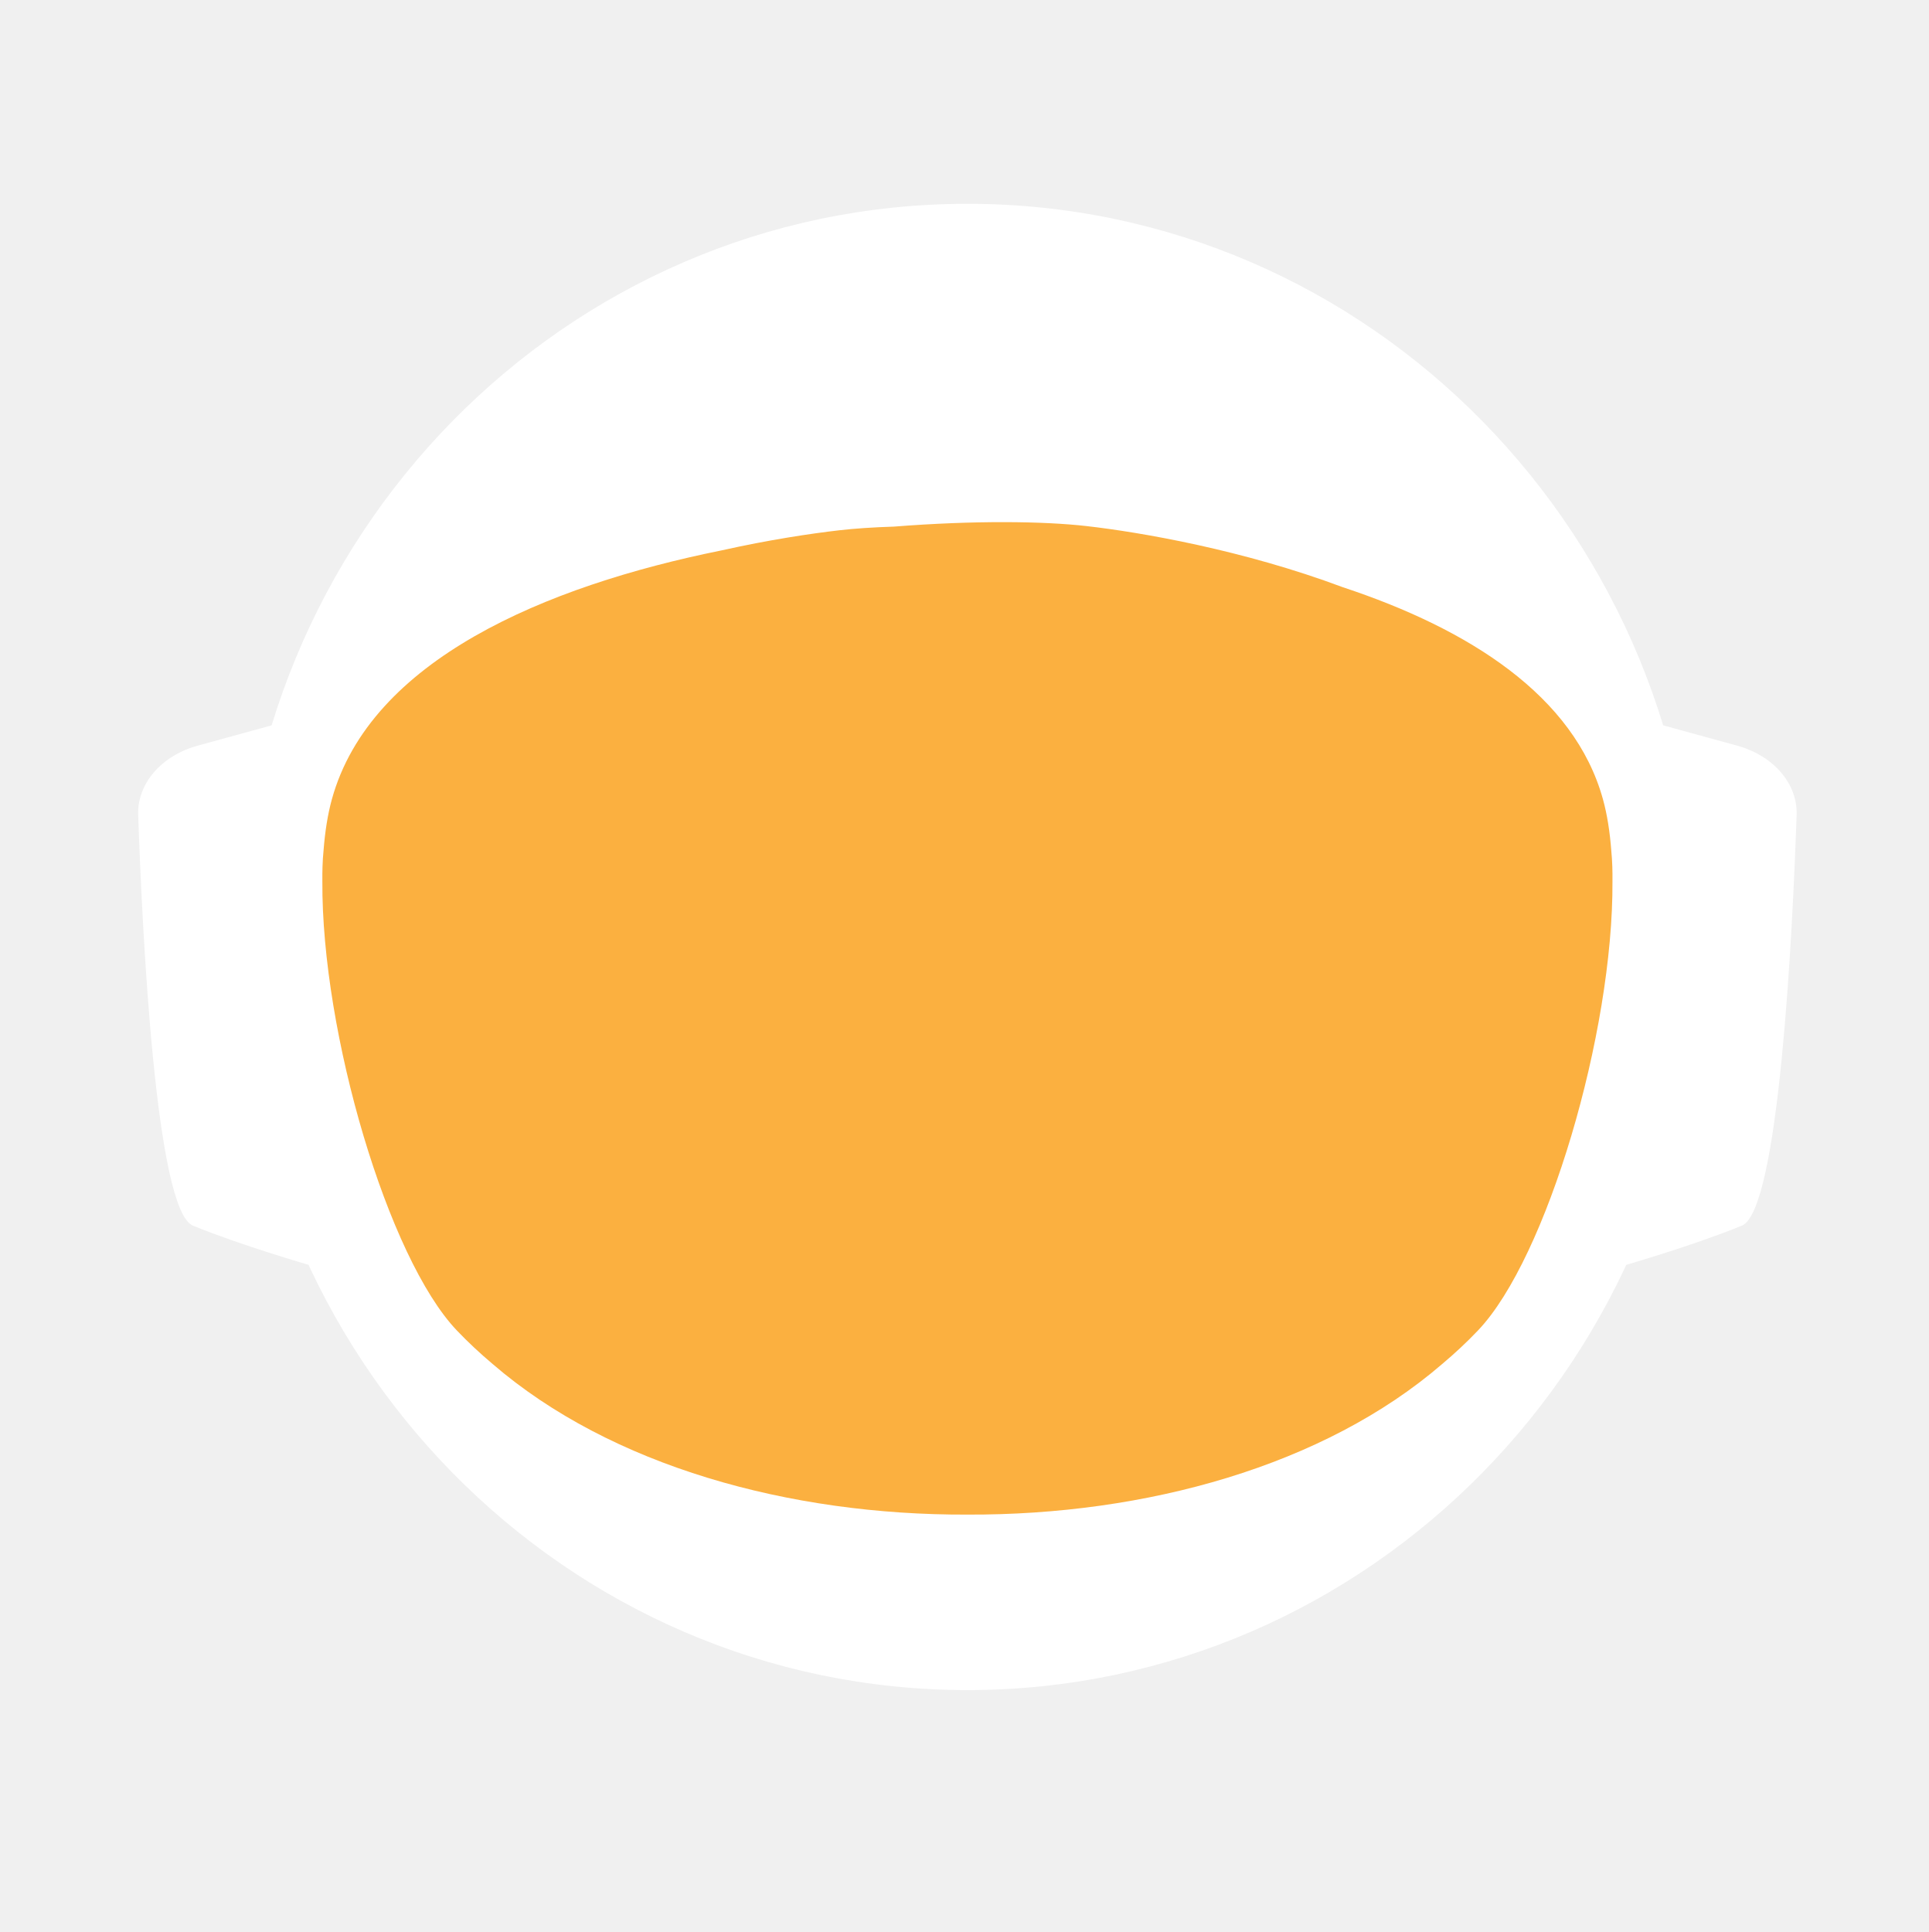
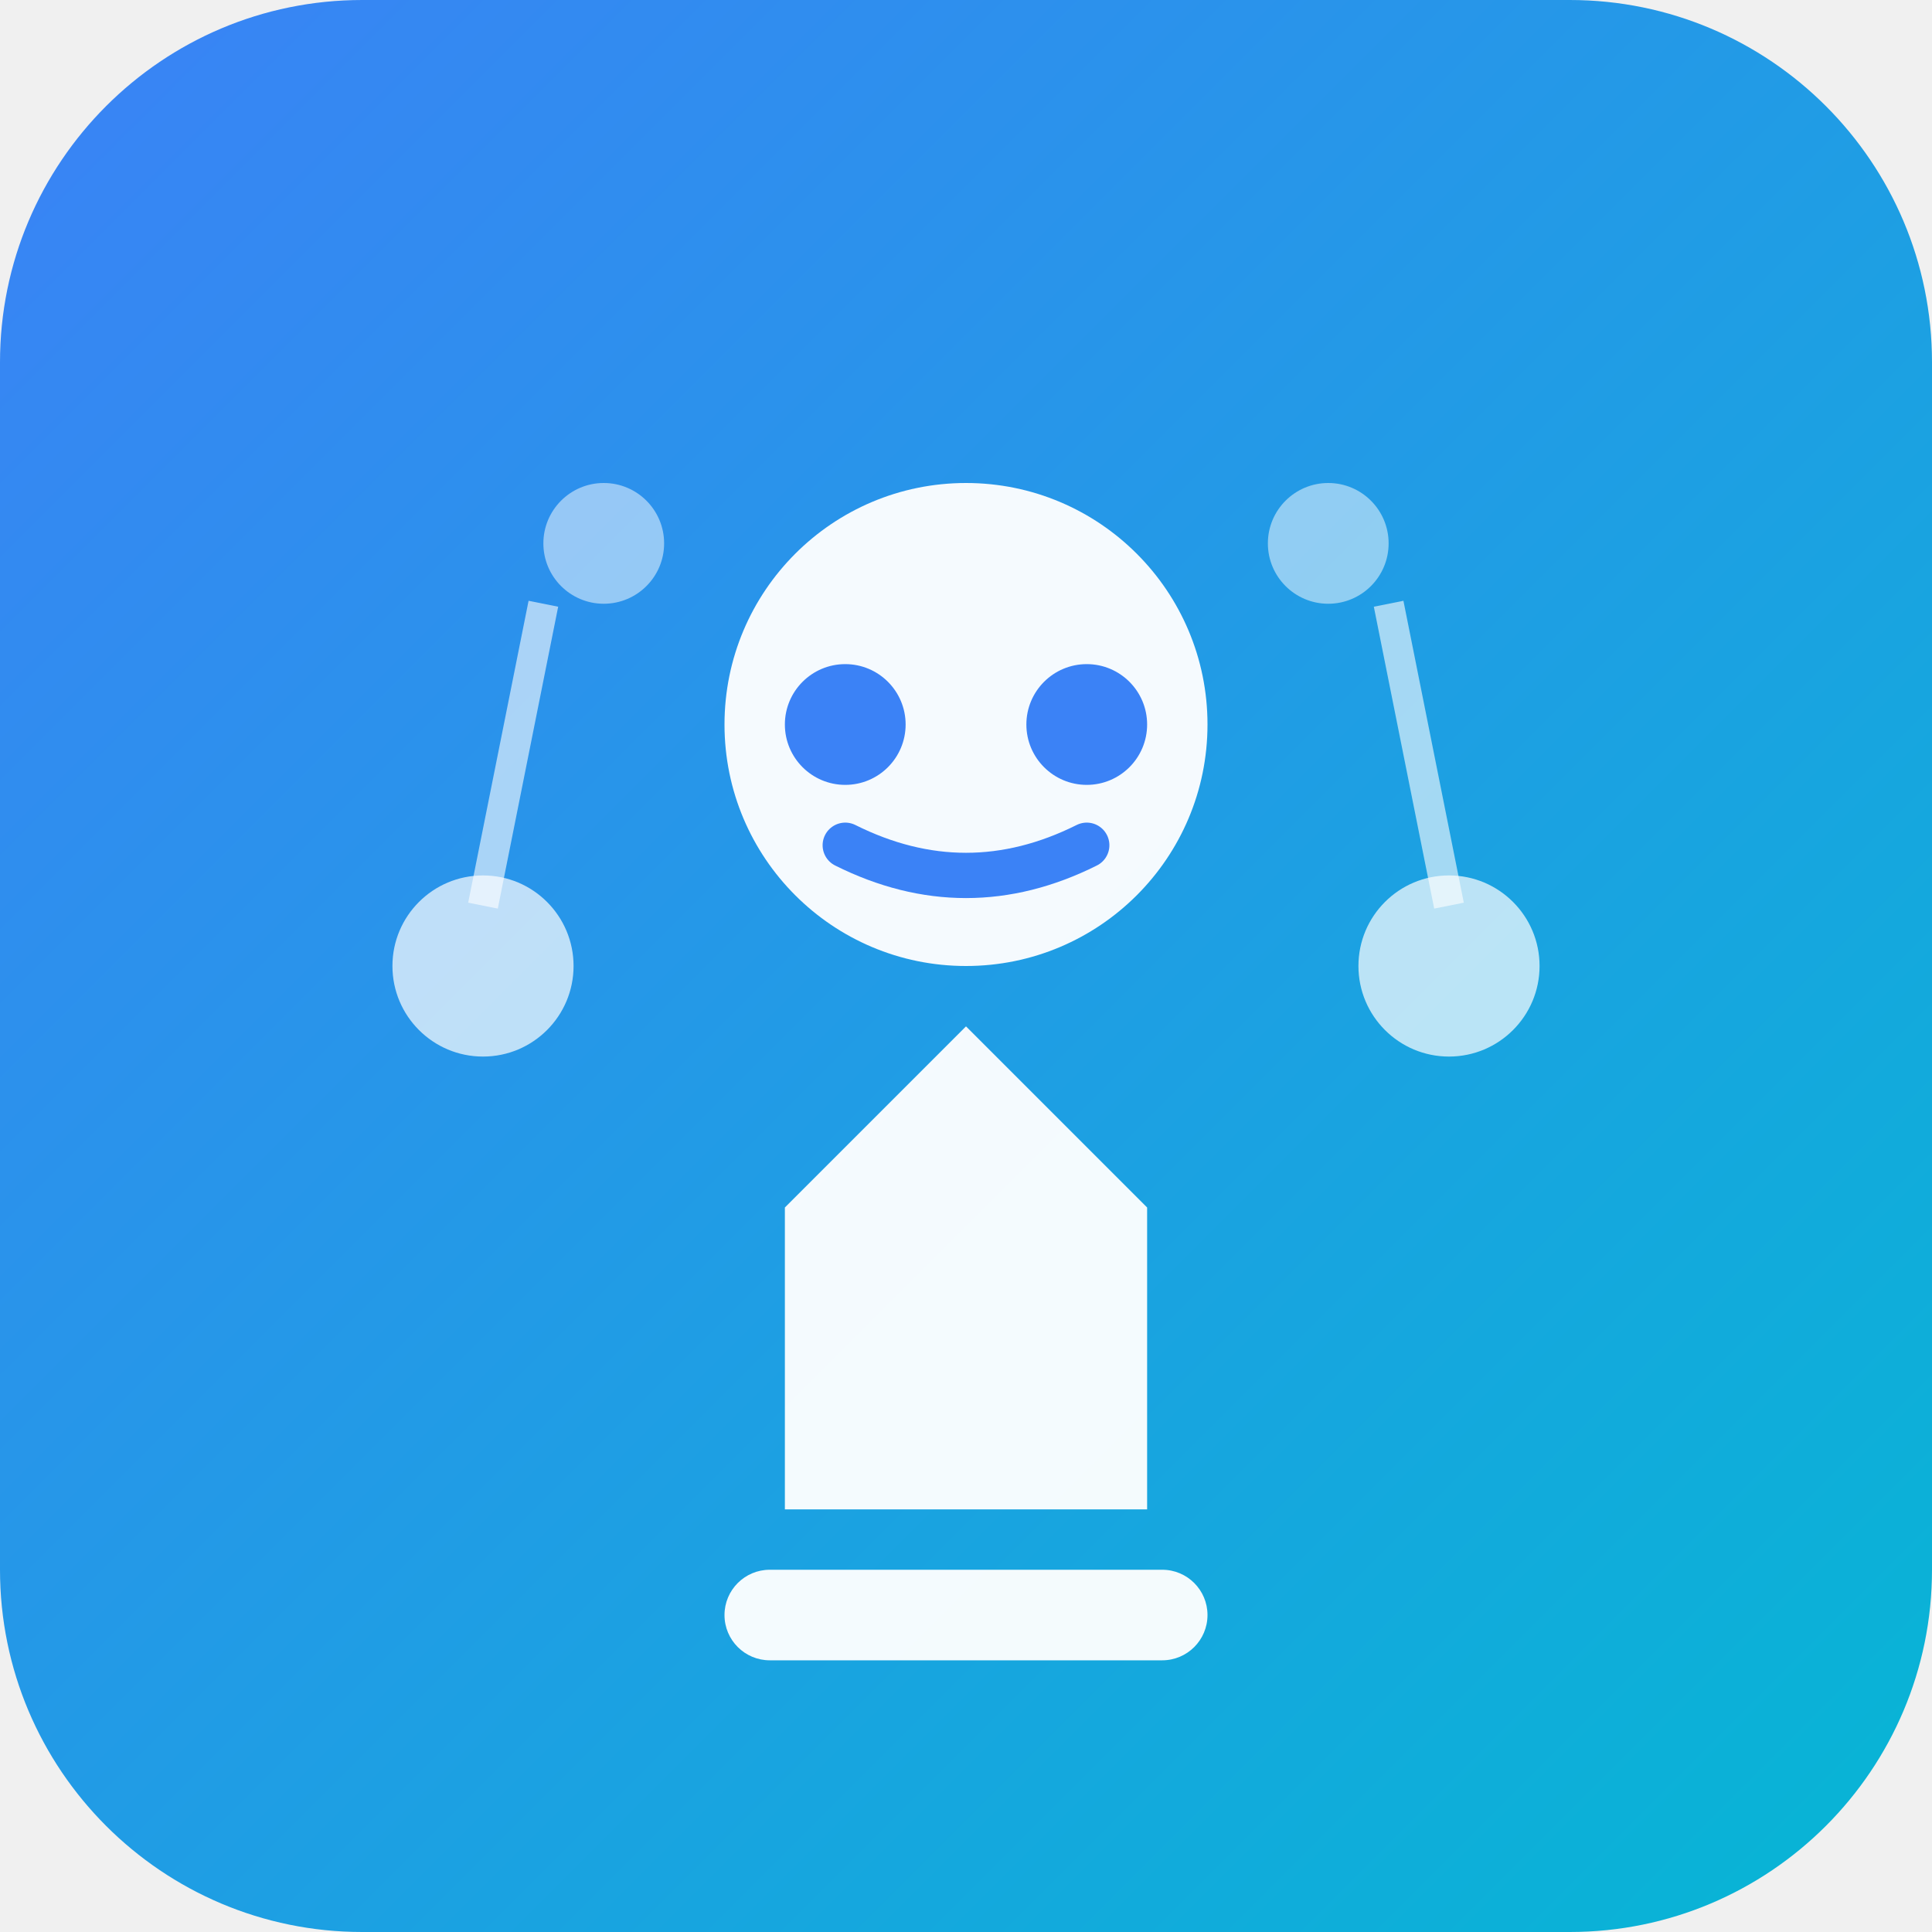
- <svg xmlns="http://www.w3.org/2000/svg" id="_Слой_2" data-name="Слой 2" viewBox="0 0 960.01 961.55">
+ <svg xmlns="http://www.w3.org/2000/svg" viewBox="0 0 64 64" fill="none">
+   <rect width="64" height="64" rx="12" fill="url(#grad)" />
  <defs>
-     <style>
-             .cls-1, .cls-2 {
-             fill: #fff;
-             stroke-width: 0px;
-             }
- 
-             .cls-2 {
-             stroke-linecap: round;
-             stroke-width: 0px;
-             
-             }
- 
-             .cls-2, .cls-3 {
-             stroke: #fff;
-             stroke-width: 10px;
-             stroke-miterlimit: 10;
-             }
- 
-             .cls-4 {
-             fill: transparent;
-             stroke: #fff;
-             stroke-width: 0px;
-             }
- 
-             .cls-3 {
-             fill: #FBB040;
- 
-             stroke-width: 0px;
-             }
-         </style>
-     <linearGradient id="animated_gradient" x1="0%" y1="0%" x2="100%" y2="100%" gradientUnits="userSpaceOnUse">
-       <stop offset="100%" stop-color="#427fc1">
-         <animate attributeName="stop-color" values="#427fc1;#00bcd4;#8bc34a;#ffc107;#3f51b5;#9e9e9e;#427fc1" dur="10s" repeatCount="indefinite" />
-       </stop>
+     <linearGradient id="grad" x1="0" y1="0" x2="64" y2="64" gradientUnits="userSpaceOnUse">
+       <stop offset="0%" style="stop-color:#3b82f6;stop-opacity:1" />
+       <stop offset="100%" style="stop-color:#06b6d4;stop-opacity:1" />
    </linearGradient>
  </defs>
-   <g id="_Слой_6" data-name="Слой 6">
-     <g>
-       <path class="cls-4" d="M960.01,480c0,9.16-.26,18.26-.77,27.29-.01.12-.02.25-.02.38-.04.67-.08,1.35-.13,2.03-.05.94-.11,1.88-.18,2.82-.05.88-.12,1.76-.18,2.64-.19,2.82-.42,5.62-.68,8.42-.29,3.3-.62,6.59-.99,9.87-.11,1.07-.23,2.14-.37,3.2-.34,2.96-.71,5.92-1.12,8.86-.39,2.88-.8,5.75-1.26,8.61-.12.78-.24,1.56-.37,2.34-.21,1.35-.44,2.69-.66,4.04-.45,2.69-.92,5.37-1.43,8.04-.44,2.38-.9,4.75-1.39,7.11-.01.08-.03.15-.04.23-.16.8-.33,1.6-.49,2.4-.17.8-.34,1.6-.51,2.39-.01.05-.02.1-.03.15-.63,2.94-1.27,5.87-1.96,8.79-.73,3.15-1.51,6.28-2.31,9.4-.28,1.12-.57,2.23-.86,3.34-.19.75-.39,1.51-.6,2.26-.2.75-.41,1.49-.61,2.24-.18.65-.36,1.31-.54,1.97-.18.65-.36,1.3-.55,1.96-.02.09-.05.18-.07.26-.44,1.58-.9,3.15-1.37,4.72,0,.01,0,.02,0,.03l-.66,2.22c-.22.74-.44,1.48-.67,2.22-.5,1.66-1.01,3.31-1.54,4.96-.24.75-.48,1.49-.72,2.24-.18.55-.35,1.09-.53,1.64-.48,1.46-.96,2.93-1.45,4.39-.49,1.46-.99,2.92-1.5,4.38-.51,1.45-1.02,2.91-1.54,4.35-.52,1.45-1.05,2.89-1.58,4.33-.53,1.45-1.07,2.88-1.61,4.31h-.01c-1.09,2.88-2.21,5.74-3.36,8.58-.58,1.42-1.16,2.83-1.74,4.24-.12.3-.25.58-.37.88-.36.87-.73,1.73-1.09,2.6-.11.25-.21.51-.32.76-.35.83-.71,1.65-1.07,2.47-.25.59-.5,1.17-.75,1.76-.61,1.4-1.23,2.79-1.86,4.18-.26.58-.53,1.17-.79,1.76-.49,1.11-1,2.22-1.52,3.32-.5,1.08-1.01,2.16-1.52,3.24-.05.1-.1.2-.14.3-1.27,2.7-2.57,5.38-3.89,8.04-.04.07-.07.14-.1.21-.12.24-.24.48-.36.72-.93,1.87-1.87,3.73-2.83,5.58-.26.51-.52,1.01-.78,1.52-.07.13-.14.26-.2.39-1.29,2.48-2.61,4.95-3.94,7.4-.05.09-.1.18-.14.27-.23.41-.46.83-.68,1.24-1.13,2.06-2.27,4.1-3.42,6.14-.12.22-.24.44-.37.65-.48.84-.96,1.68-1.45,2.51-.26.45-.52.9-.78,1.35-.38.66-.76,1.31-1.15,1.97-.38.65-.77,1.3-1.16,1.96-.77,1.3-1.55,2.6-2.34,3.89-.39.65-.78,1.3-1.18,1.94-.39.65-.79,1.29-1.2,1.94-.38.62-.77,1.23-1.16,1.85-.37.59-.73,1.19-1.11,1.78-.85,1.35-1.71,2.7-2.58,4.04-.02.03-.04.06-.06.09-.47.73-.94,1.46-1.43,2.18-.33.51-.66,1.02-1,1.53-.82,1.25-1.65,2.49-2.49,3.73-.5.75-1,1.49-1.51,2.22-.36.53-.72,1.06-1.08,1.58-.35.52-.71,1.04-1.08,1.56-1.35,1.97-2.73,3.92-4.12,5.86-7.16,10.01-14.7,19.73-22.61,29.14-2.33,2.8-4.71,5.57-7.12,8.31h0c-5.02,5.73-10.18,11.33-15.47,16.8-4.22,4.38-8.53,8.67-12.91,12.89-1.08,1.04-2.17,2.07-3.26,3.09-.8.76-1.61,1.52-2.42,2.27-2.1,1.97-4.23,3.91-6.37,5.81-1.01.92-2.04,1.83-3.07,2.74-2.05,1.81-4.12,3.6-6.21,5.38-1.04.89-2.09,1.77-3.14,2.65-2.1,1.76-4.21,3.5-6.34,5.23-1.07.86-2.14,1.71-3.21,2.57-39.01,31-82.97,56.06-130.48,73.81-.05.02-.1.04-.15.06-8.64,3.22-17.4,6.21-26.27,8.94-8.04,2.48-16.17,4.75-24.38,6.8-37.5,9.41-76.74,14.4-117.15,14.4s-79.63-4.99-117.12-14.4c-4.75-1.19-9.48-2.45-14.17-3.78-12.3-3.49-24.39-7.45-36.26-11.87-.11-.04-.22-.09-.33-.13-65.29-24.37-123.84-62.55-172.11-110.99-.83-.83-1.66-1.67-2.47-2.51-1.97-1.99-3.9-3.99-5.81-6.01-6.78-7.14-13.34-14.5-19.66-22.05-22.96-27.36-42.91-57.32-59.37-89.36-.1-.17-.19-.34-.27-.52-.69-1.36-1.38-2.72-2.06-4.08-2.3-4.6-4.53-9.25-6.69-13.94-2.15-4.69-4.24-9.42-6.25-14.19-1.31-3.12-2.59-6.26-3.84-9.41-.62-1.56-1.23-3.13-1.84-4.71-.12-.28-.23-.57-.33-.86-.55-1.43-1.09-2.87-1.62-4.31-.6-1.61-1.19-3.23-1.77-4.85-.03-.06-.05-.12-.07-.19-.56-1.58-1.12-3.17-1.67-4.75-.57-1.64-1.13-3.28-1.68-4.92h0c-1.1-3.31-2.16-6.62-3.2-9.95-2.04-6.61-3.95-13.29-5.72-20.02-.01-.04-.03-.09-.03-.13-2.64-10.06-4.96-20.24-6.95-30.55l-.06-.33c-.33-1.73-.66-3.47-.97-5.21-.32-1.75-.62-3.49-.92-5.24-.29-1.75-.58-3.5-.86-5.26-.27-1.75-.54-3.51-.8-5.27-.03-.18-.06-.35-.08-.53-.23-1.59-.45-3.18-.67-4.77-.19-1.42-.37-2.84-.55-4.27-.05-.35-.09-.69-.13-1.04-.66-5.32-1.23-10.67-1.72-16.05-.16-1.79-.31-3.58-.45-5.38-.07-.76-.12-1.52-.17-2.28-.18-2.44-.34-4.89-.49-7.34-.03-.51-.07-1.01-.09-1.51-.09-1.7-.17-3.41-.25-5.12-.24-5.44-.4-10.9-.46-16.39-.02-1.83-.03-3.66-.03-5.49,0-6.21.12-12.4.35-18.55.08-2.02.17-4.03.27-6.04,0-.07,0-.14.01-.21.1-2.01.22-4.02.34-6.02.26-4.08.57-8.14.93-12.19.9-10.09,2.1-20.08,3.61-29.98,3.95-25.85,9.96-51.03,17.85-75.35,1.83-5.61,3.75-11.17,5.76-16.68,1.35-3.68,2.74-7.33,4.17-10.96.71-1.82,1.44-3.63,2.18-5.44,2.95-7.22,6.08-14.35,9.36-21.39,4.11-8.8,8.48-17.46,13.1-25.96,1.88-3.46,3.79-6.89,5.76-10.29.84-1.47,1.7-2.93,2.56-4.39.11-.2.23-.41.35-.61.93-1.56,1.86-3.11,2.79-4.65.06-.11.12-.21.19-.31.83-1.36,1.66-2.71,2.5-4.06.29-.49.59-.97.91-1.45,2.91-4.66,5.91-9.26,8.98-13.81,0,0,.01-.02.02-.03,3.23-4.78,6.55-9.49,9.94-14.15,1.13-1.55,2.28-3.1,3.43-4.64,1.15-1.54,2.31-3.07,3.48-4.6C186.58,73.83,324.67.05,480,.05c128.41,0,245.04,50.41,331.18,132.53,4.17,3.98,8.26,8.02,12.29,12.15,1.34,1.37,2.67,2.75,4,4.14.06.05.1.1.14.14,1.27,1.34,2.54,2.69,3.8,4.05,1.31,1.4,2.61,2.82,3.9,4.24,1.29,1.41,2.57,2.83,3.83,4.26.17.18.33.36.49.55,1.01,1.14,2.02,2.29,3.02,3.44.55.63,1.1,1.28,1.65,1.92,2.04,2.38,4.06,4.77,6.05,7.19.03.02.05.05.08.08.99,1.21,1.99,2.43,2.98,3.66.27.33.55.67.81,1.01,1.15,1.42,2.28,2.85,3.41,4.28.8,1.02,1.6,2.05,2.4,3.08.09.11.17.22.25.33.62.79,1.23,1.59,1.84,2.39.74.98,1.48,1.96,2.22,2.95.65.86,1.29,1.72,1.93,2.59.12.15.23.31.35.47.65.89,1.3,1.78,1.95,2.67,1.6,2.19,3.17,4.4,4.72,6.62.49.7.98,1.4,1.47,2.1.13.19.26.38.39.56.97,1.4,1.93,2.8,2.88,4.21,1.21,1.78,2.4,3.57,3.57,5.37.94,1.42,1.87,2.85,2.79,4.29,1.04,1.62,2.07,3.25,3.09,4.88,2.04,3.27,4.05,6.57,6.01,9.9.98,1.66,1.95,3.33,2.92,5.01.96,1.66,1.91,3.34,2.85,5.02t.01.02c.89,1.6,1.78,3.21,2.66,4.82.15.26.29.53.42.79.73,1.34,1.45,2.68,2.16,4.03.16.28.31.56.45.84.88,1.67,1.75,3.34,2.61,5.02.86,1.67,1.7,3.36,2.54,5.05.25.5.49,1,.74,1.5.62,1.24,1.22,2.48,1.82,3.73.82,1.7,1.63,3.41,2.44,5.13.05.09.09.19.13.28.39.86.79,1.71,1.18,2.57.4.85.79,1.71,1.18,2.58.29.64.57,1.28.85,1.92.5,1.11.99,2.21,1.48,3.32.01.03.03.06.04.09.78,1.78,1.55,3.56,2.31,5.35.76,1.8,1.51,3.61,2.25,5.41.73,1.81,1.46,3.61,2.18,5.43h0c.71,1.82,1.42,3.64,2.11,5.46.63,1.66,1.25,3.32,1.86,4.98.23.62.46,1.24.68,1.86.37,1.01.74,2.02,1.09,3.04.21.58.41,1.15.61,1.73.2.56.39,1.12.59,1.68.16.48.33.95.49,1.43.22.63.43,1.25.64,1.88.53,1.56,1.05,3.13,1.56,4.7.24.72.47,1.43.7,2.15l.06.18c.36,1.13.72,2.27,1.08,3.41.14.43.27.86.4,1.29.2.66.41,1.31.61,1.97.08.28.17.55.25.83.21.69.42,1.38.62,2.07.04.13.08.27.12.4.19.64.38,1.28.57,1.93.17.57.34,1.14.5,1.72l.54,1.89c.25.89.5,1.78.75,2.68.26.91.51,1.82.76,2.74.03.14.07.27.11.4.36,1.31.71,2.63,1.04,3.95.19.67.36,1.34.53,2.02.78,3.03,1.52,6.09,2.24,9.15.15.64.31,1.28.46,1.92.04.17.07.33.11.49.17.73.34,1.46.5,2.19.07.33.15.67.22,1,.58,2.53,1.12,5.08,1.64,7.63.26,1.26.52,2.52.76,3.79.16.82.32,1.65.48,2.47.02.07.03.15.04.22.13.65.25,1.31.38,1.97.11.62.23,1.24.34,1.86.22,1.14.42,2.29.62,3.43.18.99.35,1.97.51,2.96.18,1.07.36,2.13.52,3.2.15.83.28,1.67.4,2.5.08.48.16.97.23,1.46.02.13.04.25.05.37.15.97.3,1.95.44,2.93.15.98.29,1.96.42,2.94.13.94.25,1.89.38,2.83.24,1.8.48,3.61.7,5.42.15,1.25.31,2.5.45,3.76.08.7.16,1.41.24,2.11.03.33.07.66.1,1,.15,1.27.28,2.54.4,3.81.05.53.1,1.06.15,1.59.09.9.18,1.81.26,2.72.02.19.03.39.05.59.16,1.72.3,3.45.43,5.17.02.22.04.44.05.66,0,.11.02.21.02.31.11,1.48.22,2.96.32,4.45,0,.13.02.27.03.4.01.22.03.45.04.67.1,1.55.2,3.1.28,4.65,0,.1.01.2.02.3.05.81.08,1.63.12,2.44.04.77.08,1.53.12,2.3.13,2.76.22,5.52.3,8.29.02.53.04,1.07.04,1.61.02.94.04,1.87.06,2.81.02.93.04,1.87.05,2.81v.25c0,1.03.03,2.05.03,3.08.02,1.03.02,2.06.02,3.09Z" />
-       <g>
-         <path id="_ухо" data-name="ухо" class="cls-4" d="M194.68,355.85l-39.26,10.79c-15.37,4.22-25.55,16.06-25.09,29.21,1.71,49.79,7.38,166.77,23.08,173.21,19.97,8.19,48.94,16.58,48.94,16.58l-7.66-229.78Z" />
-         <path id="_ухо-2" data-name="ухо" class="cls-4" d="M765.33,355.85l39.26,10.79c15.37,4.22,25.55,16.06,25.09,29.21-1.71,49.79-7.38,166.77-23.08,173.21-19.97,8.19-48.94,16.58-48.94,16.58l7.66-229.78Z" />
-       </g>
-       <path class="cls-4" d="M838.95,789.8c-2.27,2.8-4.59,5.57-6.94,8.31h0c-3.49,4.08-7.04,8.09-10.67,12.04-1.93,2.12-3.89,4.23-5.87,6.31-46.79,49.23-103.8,88.2-167.52,113.3l-.15.06c-.73.29-1.47.57-2.2.86-.06.02-.13.04-.2.07-14.7,5.69-29.76,10.64-45.13,14.81-38.38,10.44-78.69,15.99-120.27,15.99s-81.9-5.55-120.28-15.99c-15.32-4.16-30.32-9.1-44.97-14.76-.13-.05-.24-.1-.36-.14-.65-.24-1.3-.49-1.94-.75-.01-.01-.03-.01-.04-.01-.1-.04-.19-.08-.29-.12-61.77-24.33-117.26-61.69-163.22-108.81-.19-.19-.39-.39-.58-.59-2.32-2.38-4.6-4.79-6.87-7.22-.4-.43-.81-.87-1.21-1.3-6.61-7.14-13.01-14.5-19.18-22.05,0-.3.01-.61.03-.92,2.72-51.31,98.65-95.57,148.26-115.08h.01c17.38-6.85,29.08-10.65,29.08-10.65h363.13s11.7,3.8,29.08,10.65h.01c49.61,19.51,145.54,63.77,148.26,115.08.02.31.03.61.03.91Z" />
-       <ellipse id="_голова" data-name="голова" class="cls-4" cx="480.01" cy="451.53" rx="303.07" ry="309.17" />
-       <ellipse id="_контур_голова" data-name="контур голова" class="cls-4" cx="480.01" cy="451.53" rx="303.07" ry="309.17" />
-       <path class="cls-4" d="M960,478.46v1.54c0,1.73-.01,3.45-.03,5.18-.02,2.42-.07,4.84-.14,7.25-.01.94-.04,1.87-.07,2.81-.01.44-.03.88-.05,1.32-.03,1.23-.08,2.45-.14,3.67-.01.4-.02.8-.05,1.19-.05,1.28-.11,2.55-.18,3.83-.03.68-.07,1.36-.1,2.04-.01.12-.02.25-.02.38-.04.67-.08,1.35-.13,2.03-.05.94-.11,1.88-.18,2.82-.05.88-.12,1.76-.18,2.64-.03.47-.07.94-.11,1.41-.09,1.24-.19,2.48-.29,3.72-.05.63-.1,1.26-.16,1.89-.04.47-.08.94-.12,1.4-.04.47-.09.94-.14,1.4-.05.6-.1,1.2-.17,1.8-.11,1.18-.22,2.35-.35,3.52-.05.5-.1.99-.16,1.49-.06.55-.11,1.11-.17,1.66-.07.56-.13,1.11-.2,1.66-.05.51-.11,1.02-.17,1.54-.12,1.05-.25,2.09-.39,3.14-.11.95-.23,1.91-.35,2.86-.12.95-.25,1.91-.38,2.86s-.26,1.9-.4,2.85c-.14.95-.28,1.9-.42,2.85-.14.97-.29,1.94-.44,2.91-.12.78-.24,1.56-.37,2.34-.21,1.35-.44,2.69-.66,4.04-.45,2.68-.93,5.36-1.43,8.04-.25,1.33-.51,2.67-.77,4-.21,1.12-.44,2.23-.66,3.34-.16.8-.33,1.6-.49,2.4-.17.8-.34,1.6-.51,2.39-.29,1.38-.59,2.77-.9,4.15-.23,1.03-.47,2.07-.71,3.1-.12.56-.25,1.13-.38,1.69-.14.56-.27,1.13-.41,1.69-.29,1.23-.58,2.47-.89,3.69,0,.02-.01.05-.02.07-.05.24-.11.48-.17.71-.26,1.07-.53,2.14-.81,3.21-.03.12-.06.25-.1.37-.24,1.01-.5,2-.77,3-.19.75-.39,1.51-.6,2.26-.2.75-.41,1.49-.61,2.24-.18.65-.36,1.31-.54,1.97-.18.65-.36,1.3-.55,1.96-.15.57-.32,1.15-.49,1.72-.31,1.1-.63,2.2-.96,3.3l-.66,2.22c-.22.74-.44,1.48-.67,2.22-.38,1.27-.77,2.54-1.18,3.8-.52,1.68-1.06,3.36-1.61,5.04-.48,1.46-.96,2.93-1.45,4.39-.49,1.46-.99,2.91-1.5,4.37h0c-.51,1.46-1.02,2.92-1.54,4.36-.52,1.45-1.05,2.89-1.58,4.33-.53,1.45-1.07,2.88-1.61,4.31h-.01c-1.1,2.88-2.22,5.73-3.36,8.57h0c-.58,1.43-1.16,2.84-1.74,4.25-.59,1.42-1.18,2.83-1.78,4.23-.6,1.41-1.21,2.82-1.82,4.22h0c-.61,1.41-1.23,2.8-1.86,4.19-.26.58-.53,1.17-.79,1.76-.27.59-.54,1.18-.81,1.76-.23.52-.47,1.04-.71,1.56-.5,1.08-1.01,2.16-1.52,3.24-.19.41-.39.82-.59,1.23-.49,1.04-.99,2.07-1.49,3.1-.53,1.11-1.07,2.21-1.61,3.31-.11.24-.22.47-.35.7-.03.07-.06.14-.1.21-.62,1.26-1.25,2.51-1.89,3.76-.69,1.36-1.38,2.71-2.08,4.06-1.41,2.7-2.84,5.39-4.29,8.06-.73,1.33-1.46,2.66-2.2,3.99-1.47,2.65-2.98,5.29-4.5,7.91-.38.66-.76,1.31-1.15,1.97-.38.65-.77,1.3-1.16,1.96-.77,1.3-1.55,2.6-2.34,3.89-.39.65-.78,1.3-1.18,1.94-.39.65-.79,1.29-1.2,1.94-.6.97-1.21,1.94-1.82,2.9-.15.25-.29.49-.45.73-.15.25-.31.49-.47.73-.33.51-.65,1.02-.98,1.53-.32.52-.65,1.02-.98,1.53-.05.08-.1.17-.15.25-.02.03-.04.06-.06.09-.07.11-.15.22-.23.33-.4.62-.8,1.23-1.2,1.85-.33.51-.66,1.02-1,1.53-.82,1.25-1.65,2.49-2.49,3.73-.5.75-1,1.49-1.51,2.22-.36.53-.72,1.06-1.08,1.58-.35.52-.71,1.04-1.08,1.56-.67.99-1.36,1.97-2.05,2.95-.69.98-1.38,1.96-2.08,2.94-7.15,10.01-14.69,19.73-22.61,29.14-2.33,2.8-4.7,5.57-7.11,8.31h0c-5.02,5.72-10.17,11.32-15.45,16.79-1.98,2.05-3.97,4.07-5.98,6.08-2.29,2.29-4.61,4.56-6.95,6.79-1.08,1.04-2.17,2.07-3.26,3.09-.8.76-1.61,1.52-2.42,2.27-2.1,1.97-4.23,3.91-6.37,5.81-1.01.92-2.04,1.83-3.07,2.74-2.05,1.82-4.12,3.62-6.21,5.38-1.04.89-2.09,1.77-3.14,2.65-2.1,1.78-4.21,3.52-6.34,5.23-1.07.86-2.14,1.71-3.21,2.57-2.44,1.94-4.9,3.86-7.37,5.74-37.8,28.9-80.01,52.28-125.46,68.99-.06.02-.13.04-.2.07-7.86,2.88-15.82,5.57-23.87,8.05-7.99,2.46-16.07,4.72-24.23,6.76-37.54,9.43-76.83,14.44-117.3,14.44s-79.74-5.01-117.28-14.44c-4.7-1.17-9.37-2.42-14.01-3.74-11.63-3.3-23.07-7.02-34.32-11.16-63.91-23.48-121.44-60.18-169.28-106.79-1.72-1.67-3.42-3.35-5.11-5.05-.83-.84-1.66-1.68-2.48-2.52-1.96-1.98-3.88-3.99-5.8-6-6.77-7.14-13.33-14.5-19.66-22.05-4.28-5.1-8.45-10.3-12.51-15.59-1.36-1.76-2.7-3.53-4.03-5.31-.08-.1-.15-.2-.22-.3-.1-.14-.21-.28-.31-.42-.62-.83-1.25-1.65-1.86-2.48-.4-.55-.8-1.1-1.2-1.65-.14-.2-.29-.4-.43-.6-.04-.06-.09-.12-.13-.17-.12-.16-.24-.33-.35-.49-2.49-3.43-4.93-6.89-7.32-10.38,0,0,0-.01,0-.01-1.66-2.43-3.31-4.87-4.92-7.33-.43-.63-.84-1.26-1.23-1.89-5.28-8.07-10.3-16.3-15.07-24.69-.05-.09-.1-.19-.15-.28-.79-1.4-1.58-2.79-2.36-4.2-.11-.19-.21-.39-.31-.58-.16-.29-.32-.57-.47-.85-.12-.22-.24-.44-.36-.66-.23-.41-.45-.81-.67-1.21-.22-.4-.44-.8-.66-1.21-.47-.87-.93-1.74-1.4-2.62-.13-.25-.27-.51-.41-.76-.2-.38-.4-.76-.61-1.15-.78-1.47-1.55-2.95-2.31-4.43-.02-.04-.05-.08-.06-.13-.1-.17-.19-.34-.27-.52-.69-1.36-1.38-2.72-2.06-4.08-1.15-2.3-2.28-4.61-3.4-6.94-1.12-2.32-2.22-4.66-3.29-7-.54-1.17-1.08-2.34-1.6-3.52-.43-.96-.85-1.91-1.28-2.86-.39-.87-.77-1.74-1.15-2.62-.11-.24-.21-.47-.31-.71-.64-1.49-1.28-2.98-1.91-4.48-1.32-3.12-2.6-6.26-3.84-9.41-.08-.19-.15-.38-.23-.58-.54-1.37-1.08-2.75-1.61-4.13-.12-.28-.23-.57-.33-.86-.55-1.43-1.09-2.87-1.62-4.31-.6-1.61-1.19-3.23-1.77-4.85-.03-.06-.05-.12-.07-.19-.56-1.58-1.12-3.17-1.67-4.75-.57-1.64-1.13-3.28-1.68-4.92h0c-.55-1.66-1.09-3.31-1.63-4.97-.53-1.66-1.05-3.32-1.57-4.98-.51-1.66-1.02-3.33-1.52-5-.5-1.68-.99-3.35-1.47-5.03-.47-1.65-.92-3.3-1.38-4.95,0-.01-.01-.02-.01-.03-.02-.05-.03-.1-.05-.16-.44-1.61-.87-3.23-1.29-4.85-.01-.04-.03-.09-.03-.13-.01-.02-.02-.03-.02-.05-.66-2.5-1.3-5-1.9-7.52-.21-.83-.41-1.66-.61-2.49-.02-.07-.04-.14-.06-.22-.38-1.63-.76-3.26-1.13-4.9-.02-.05-.03-.11-.04-.16-.28-1.22-.55-2.45-.81-3.67-.12-.5-.22-.99-.33-1.49-.09-.42-.18-.84-.27-1.26-.05-.24-.1-.49-.15-.73-.05-.23-.1-.46-.14-.69-.1-.48-.21-.96-.3-1.44-.08-.36-.16-.71-.23-1.06l-.18-.9c-.27-1.32-.53-2.64-.78-3.97l-.06-.33c-.29-1.45-.56-2.9-.82-4.35-.05-.29-.11-.57-.15-.86-.1-.52-.2-1.05-.29-1.57-.06-.35-.13-.7-.18-1.05-.08-.42-.15-.83-.22-1.24-.08-.46-.16-.92-.23-1.38-.13-.75-.26-1.51-.38-2.26-.05-.25-.09-.5-.12-.75l-.36-2.25c-.07-.42-.14-.83-.2-1.25-.14-.91-.28-1.83-.42-2.74-.06-.42-.13-.85-.18-1.28-.03-.18-.06-.35-.08-.53-.23-1.59-.45-3.18-.67-4.77-.19-1.42-.37-2.84-.55-4.27-.05-.35-.09-.69-.13-1.04-.16-1.33-.32-2.66-.48-4-.07-.5-.13-1-.18-1.5-.19-1.73-.38-3.45-.55-5.18-.04-.42-.09-.84-.12-1.26-.02-.11-.03-.22-.03-.34-.11-1.02-.21-2.04-.3-3.06-.02-.24-.04-.47-.06-.71-.09-.96-.18-1.94-.25-2.91-.05-.5-.09-.99-.13-1.49-.03-.33-.05-.65-.07-.98-.07-.76-.12-1.52-.17-2.28-.09-1.22-.18-2.44-.26-3.67-.01-.16-.02-.32-.03-.48h0c-.07-1.07-.14-2.13-.2-3.19-.03-.51-.07-1.01-.09-1.51-.03-.5-.06-1-.08-1.51-.07-1.2-.13-2.4-.17-3.61-.01-.21-.02-.43-.03-.64-.07-1.39-.12-2.78-.17-4.17-.02-.38-.03-.77-.04-1.16-.02-.72-.05-1.44-.06-2.17,0-.17,0-.34,0-.51,0-.05,0-.11-.01-.16-.03-.94-.05-1.87-.07-2.81,0-.22-.01-.44-.01-.66-.01-.33-.01-.66-.02-.99-.03-1.04-.04-2.08-.04-3.12-.01-.17-.01-.34-.01-.51-.02-1.66-.03-3.32-.03-4.98,0-1.55.01-3.1.03-4.65,0-.51,0-1.01.01-1.52v-.25c.03-1.88.06-3.75.11-5.62.01-.6.03-1.2.05-1.79.03-1.26.07-2.51.12-3.76.01-.32.02-.64.04-.96.02-.61.04-1.22.07-1.83.04-1.04.09-2.08.14-3.11.02-.37.03-.73.06-1.1,0-.07,0-.14.01-.21.02-.63.05-1.26.09-1.88.02-.38.04-.76.07-1.13.02-.41.04-.82.07-1.23.03-.6.07-1.19.11-1.78.03-.5.06-.99.09-1.48.08-1.17.16-2.33.25-3.49.04-.56.08-1.11.12-1.67.11-1.36.22-2.73.34-4.09.04-.49.08-.98.13-1.46.02-.29.04-.58.07-.87.08-.91.17-1.82.26-2.72.01-.06.01-.13.02-.19.1-1,.2-1.99.3-2.99.02-.2.04-.39.06-.59.02-.18.04-.35.06-.53.11-1.14.23-2.27.37-3.42.02-.26.05-.53.08-.79.11-.92.22-1.83.33-2.74.02-.16.04-.32.06-.47.26-2.17.54-4.34.83-6.5.05-.37.1-.74.15-1.12.06-.39.1-.79.16-1.18.1-.72.2-1.43.31-2.15.18-1.24.36-2.48.55-3.72.01-.12.03-.24.05-.37.14-.95.3-1.9.45-2.84.11-.71.23-1.42.34-2.12.04-.24.08-.48.12-.72.13-.77.26-1.55.4-2.33.04-.25.09-.49.13-.74.05-.32.11-.63.16-.95.11-.63.22-1.27.33-1.9.34-1.93.7-3.86,1.07-5.78.01-.07.02-.15.04-.22.32-1.65.64-3.3.98-4.94.08-.44.17-.88.26-1.32.37-1.79.75-3.57,1.14-5.35.39-1.83.8-3.65,1.22-5.47.04-.16.07-.32.11-.49.21-.91.42-1.81.65-2.71.22-.98.46-1.96.7-2.94.14-.59.29-1.18.44-1.76.29-1.22.6-2.44.91-3.66.03-.11.06-.23.09-.34.98-3.84,2.02-7.65,3.1-11.45.26-.93.53-1.85.8-2.77.04-.14.08-.28.12-.41.23-.79.46-1.58.69-2.36.04-.13.08-.27.12-.4.16-.55.33-1.1.5-1.65.05-.15.1-.31.14-.47.28-.91.56-1.83.84-2.75.11-.36.22-.73.34-1.09.53-1.69,1.06-3.37,1.61-5.05.6-1.87,1.22-3.73,1.85-5.59.28-.82.56-1.64.85-2.45.06-.21.13-.41.2-.61.22-.65.45-1.29.67-1.93.09-.28.19-.55.29-.83.62-1.76,1.26-3.52,1.9-5.27.67-1.84,1.35-3.67,2.05-5.5h0c.69-1.83,1.4-3.65,2.12-5.46.71-1.82,1.44-3.63,2.18-5.44.73-1.8,1.48-3.6,2.24-5.4h0c.76-1.8,1.53-3.58,2.31-5.36.78-1.78,1.57-3.56,2.37-5.33.8-1.77,1.61-3.54,2.44-5.3.51-1.1,1.03-2.2,1.55-3.29.53-1.1,1.05-2.19,1.58-3.28.53-1.09,1.06-2.18,1.6-3.27.1-.22.21-.43.32-.65.43-.87.86-1.73,1.31-2.6,1.07-2.16,2.18-4.31,3.31-6.44,0-.02,0-.03.01-.04.17-.33.35-.66.52-.99.12-.23.24-.46.37-.69.83-1.58,1.68-3.15,2.53-4.71,1.88-3.46,3.79-6.89,5.76-10.29.84-1.47,1.7-2.93,2.56-4.39.11-.2.23-.41.35-.61.93-1.56,1.86-3.11,2.79-4.65.06-.11.12-.21.19-.31.83-1.36,1.66-2.71,2.5-4.06.29-.49.59-.97.91-1.45,2.17-3.49,4.41-6.96,6.69-10.39.76-1.14,1.52-2.28,2.29-3.42,0,0,.01-.02.02-.03.81-1.2,1.62-2.4,2.45-3.59.26-.38.52-.77.79-1.15.54-.77,1.08-1.54,1.62-2.31.03-.04.06-.09.1-.14,1.64-2.33,3.29-4.66,4.98-6.96,1.13-1.55,2.28-3.1,3.43-4.64,1.15-1.54,2.31-3.07,3.48-4.6,9.59-12.52,19.79-24.55,30.55-36.05,2.3-2.46,4.63-4.9,6.99-7.31h0C223.55,55.49,345.29,0,480,0c122.4,0,234.09,45.81,318.87,121.24,4.17,3.71,8.27,7.49,12.31,11.34,2.09,1.98,4.15,3.98,6.2,6.02,1.02,1,2.04,2.02,3.06,3.05,1.01,1.02,2.02,2.05,3.03,3.08,1.34,1.37,2.67,2.75,4,4.14.06.05.1.1.14.14,1.27,1.34,2.54,2.69,3.8,4.05,1.31,1.4,2.61,2.82,3.9,4.24,1.29,1.41,2.57,2.83,3.83,4.26.17.18.33.36.49.55,1.01,1.14,2.02,2.29,3.02,3.44.55.63,1.1,1.28,1.65,1.92,2.05,2.37,4.06,4.77,6.05,7.19.03.02.05.05.08.08.99,1.21,1.99,2.43,2.98,3.66.27.33.55.67.81,1.01,1.15,1.42,2.28,2.85,3.41,4.28.8,1.02,1.6,2.05,2.4,3.08.09.11.17.22.25.33.62.79,1.23,1.59,1.84,2.39.74.98,1.48,1.96,2.22,2.95.65.86,1.29,1.72,1.93,2.59.12.15.23.31.35.47.65.89,1.3,1.78,1.95,2.67,1.6,2.19,3.17,4.4,4.72,6.62.49.7.98,1.4,1.47,2.1,1.1,1.58,2.19,3.17,3.27,4.77,1.21,1.78,2.4,3.57,3.57,5.37.94,1.42,1.87,2.85,2.79,4.29,1.04,1.62,2.07,3.25,3.09,4.88,2.04,3.27,4.05,6.57,6.01,9.9.98,1.66,1.95,3.33,2.92,5.01.96,1.66,1.91,3.34,2.85,5.02t.01.02c.89,1.6,1.78,3.21,2.66,4.82.15.26.29.53.42.79.73,1.34,1.45,2.68,2.16,4.03.16.28.31.56.45.84.88,1.67,1.75,3.34,2.61,5.02.86,1.67,1.7,3.36,2.54,5.05.25.5.49,1,.74,1.5.62,1.24,1.22,2.48,1.82,3.73.82,1.7,1.63,3.41,2.44,5.13.05.09.09.19.13.28.39.86.79,1.71,1.18,2.57.4.85.79,1.71,1.18,2.58.8,1.77,1.59,3.55,2.37,5.33.78,1.78,1.55,3.56,2.31,5.35h0c.76,1.81,1.51,3.61,2.25,5.41.73,1.81,1.46,3.61,2.18,5.43h0c.71,1.82,1.42,3.64,2.11,5.46.63,1.66,1.25,3.32,1.86,4.98.23.62.46,1.24.68,1.86.16.44.31.87.46,1.31.11.29.21.58.32.86.11.29.21.58.31.87.21.58.41,1.15.61,1.73.2.56.39,1.12.59,1.68.16.48.33.95.49,1.43.22.63.43,1.25.64,1.88.53,1.56,1.05,3.13,1.56,4.7.24.72.47,1.43.7,2.15l.06.18c.36,1.13.72,2.27,1.08,3.41.14.43.27.86.4,1.29.2.66.41,1.31.61,1.97.08.28.17.55.25.83.21.69.42,1.38.62,2.07.04.13.08.27.12.4.19.64.38,1.28.57,1.93.17.57.34,1.14.5,1.72l.54,1.89c.25.89.5,1.78.75,2.68.26.91.51,1.82.76,2.74.03.14.07.27.11.4.36,1.31.71,2.63,1.04,3.95.15.56.3,1.12.44,1.68.03.11.06.23.09.34.46,1.8.91,3.61,1.35,5.42.46,1.88.91,3.76,1.35,5.65.04.17.07.33.11.49.17.73.34,1.46.5,2.19.07.33.15.67.22,1,.17.76.34,1.52.5,2.28.39,1.78.77,3.56,1.14,5.35.09.44.18.88.26,1.32.17.82.34,1.64.5,2.47.16.82.32,1.65.48,2.47.02.07.03.15.04.22.13.65.25,1.31.38,1.97.11.62.23,1.24.34,1.86.12.65.24,1.3.35,1.95.09.49.18.99.27,1.48.18.99.35,1.97.51,2.96.08.49.16.99.24,1.48.1.57.19,1.14.28,1.72.15.83.28,1.67.4,2.5.08.48.16.97.23,1.46.02.13.04.25.05.37.15.97.3,1.95.44,2.93.15.98.29,1.96.42,2.94.15,1.1.3,2.19.44,3.29.19,1.4.37,2.8.54,4.21.2,1.5.38,3,.55,4.51.08.7.16,1.41.24,2.11.03.33.07.66.1,1,.08.74.16,1.48.23,2.22.06.53.11,1.06.17,1.59.05.53.1,1.06.15,1.59.09.9.18,1.81.26,2.72.07.77.14,1.55.2,2.33.1,1.14.19,2.29.29,3.43.01.22.03.44.05.66.04.56.08,1.11.12,1.67.07.92.14,1.83.2,2.76.02.24.03.49.05.73.02.34.04.68.06,1.03.05.74.1,1.48.14,2.23.05.78.1,1.57.14,2.36.06,1.06.11,2.13.16,3.19.03.51.06,1.03.08,1.55s.04,1.04.06,1.56c.04.93.08,1.86.11,2.79.05,1.25.09,2.5.12,3.76.02.59.04,1.19.05,1.79.02.94.04,1.87.06,2.81.02.93.04,1.87.05,2.81v.25c0,1.03.03,2.05.03,3.08.01.52.01,1.03.01,1.55Z" />
-       <g>
-         <path class="cls-4" d="M426.04,275.78c67.33-7.7,292.37,6.33,321.97,113.43,15.84,57.33-17.86,187.45-52.66,223.99-98.03,102.94-337.53,105.39-433.4-3.42-29.47-33.44-55.48-138.99-53.91-192.05,3.11-105.06,164.35-135.83,218-141.96Z" />
-         <path class="cls-4" d="M530.27,274.02c-67.33-7.7-288.67,8.09-318.27,115.2-15.84,57.33,17.86,187.45,52.66,223.99,98.03,102.94,337.53,105.39,433.4-3.42,29.47-33.44,55.48-138.99,53.91-192.05-3.11-105.06-168.06-137.59-221.71-143.73Z" />
-       </g>
-     </g>
-     <g>
-       <path id="_ухо-3" data-name="ухо" class="cls-1" d="M144.73,358.38l-46.34,12.73c-18.14,4.98-30.15,18.95-29.62,34.47,2.02,58.76,8.71,196.81,27.23,204.41,23.57,9.67,57.76,19.57,57.76,19.57" />
-       <path id="_ухо-4" data-name="ухо" class="cls-1" d="M818.17,358.38l46.34,12.73c18.14,4.98,30.15,18.95,29.62,34.47-2.02,58.76-8.71,196.81-27.23,204.41-23.57,9.67-57.76,19.57-57.76,19.57" />
-     </g>
-     <ellipse id="_голова-2" data-name="голова" class="cls-2" cx="481.45" cy="471.29" rx="357.67" ry="364.86" />
-     <path class="cls-3" d="M802.41,431.43c-.08-2.7-.26-5.36-.51-7.98-.71-9.45-2.06-18.11-4.16-25.68-14.24-51.51-66.78-84.78-129.42-105.5-49.74-18.61-100.57-27.36-127.55-30.44-21.42-2.45-56.04-2.88-95.88.26-10.46.33-19.62.96-27.12,1.82-14.3,1.64-35.07,4.75-58.71,10.03-87.82,17.73-174.77,54.64-193.89,123.84-2.07,7.5-3.42,16.06-4.14,25.41-.27,2.71-.45,5.46-.53,8.26-.07,2.27-.09,4.63-.07,7.06-.47,75.69,32.76,187.78,66.89,223.61,5.59,5.87,11.57,11.45,17.89,16.77,58.76,50.67,147.52,75.27,236.24,74.92,88.73.35,177.49-24.24,236.25-74.92,6.33-5.31,12.31-10.9,17.89-16.77,34.13-35.84,67.36-147.93,66.89-223.61.02-2.43,0-4.79-.07-7.06Z" />
-   </g>
+   <circle cx="32" cy="24" r="8" fill="white" opacity="0.95" />
+   <path d="M32 34 L26 40 L26 50 L38 50 L38 40 L32 34Z" fill="white" opacity="0.95" />
+   <rect x="24" y="52" width="16" height="3" rx="1.5" fill="white" opacity="0.95" />
+   <circle cx="28" cy="24" r="2" fill="#3b82f6" />
+   <circle cx="36" cy="24" r="2" fill="#3b82f6" />
+   <path d="M28 28 Q32 30 36 28" stroke="#3b82f6" stroke-width="1.5" fill="none" stroke-linecap="round" />
+   <circle cx="16" cy="32" r="3" fill="white" opacity="0.7" />
+   <circle cx="48" cy="32" r="3" fill="white" opacity="0.7" />
+   <circle cx="20" cy="18" r="2" fill="white" opacity="0.5" />
+   <circle cx="44" cy="18" r="2" fill="white" opacity="0.5" />
+   <line x1="18" y1="20" x2="16" y2="30" stroke="white" stroke-width="1" opacity="0.6" />
+   <line x1="46" y1="20" x2="48" y2="30" stroke="white" stroke-width="1" opacity="0.6" />
</svg>
